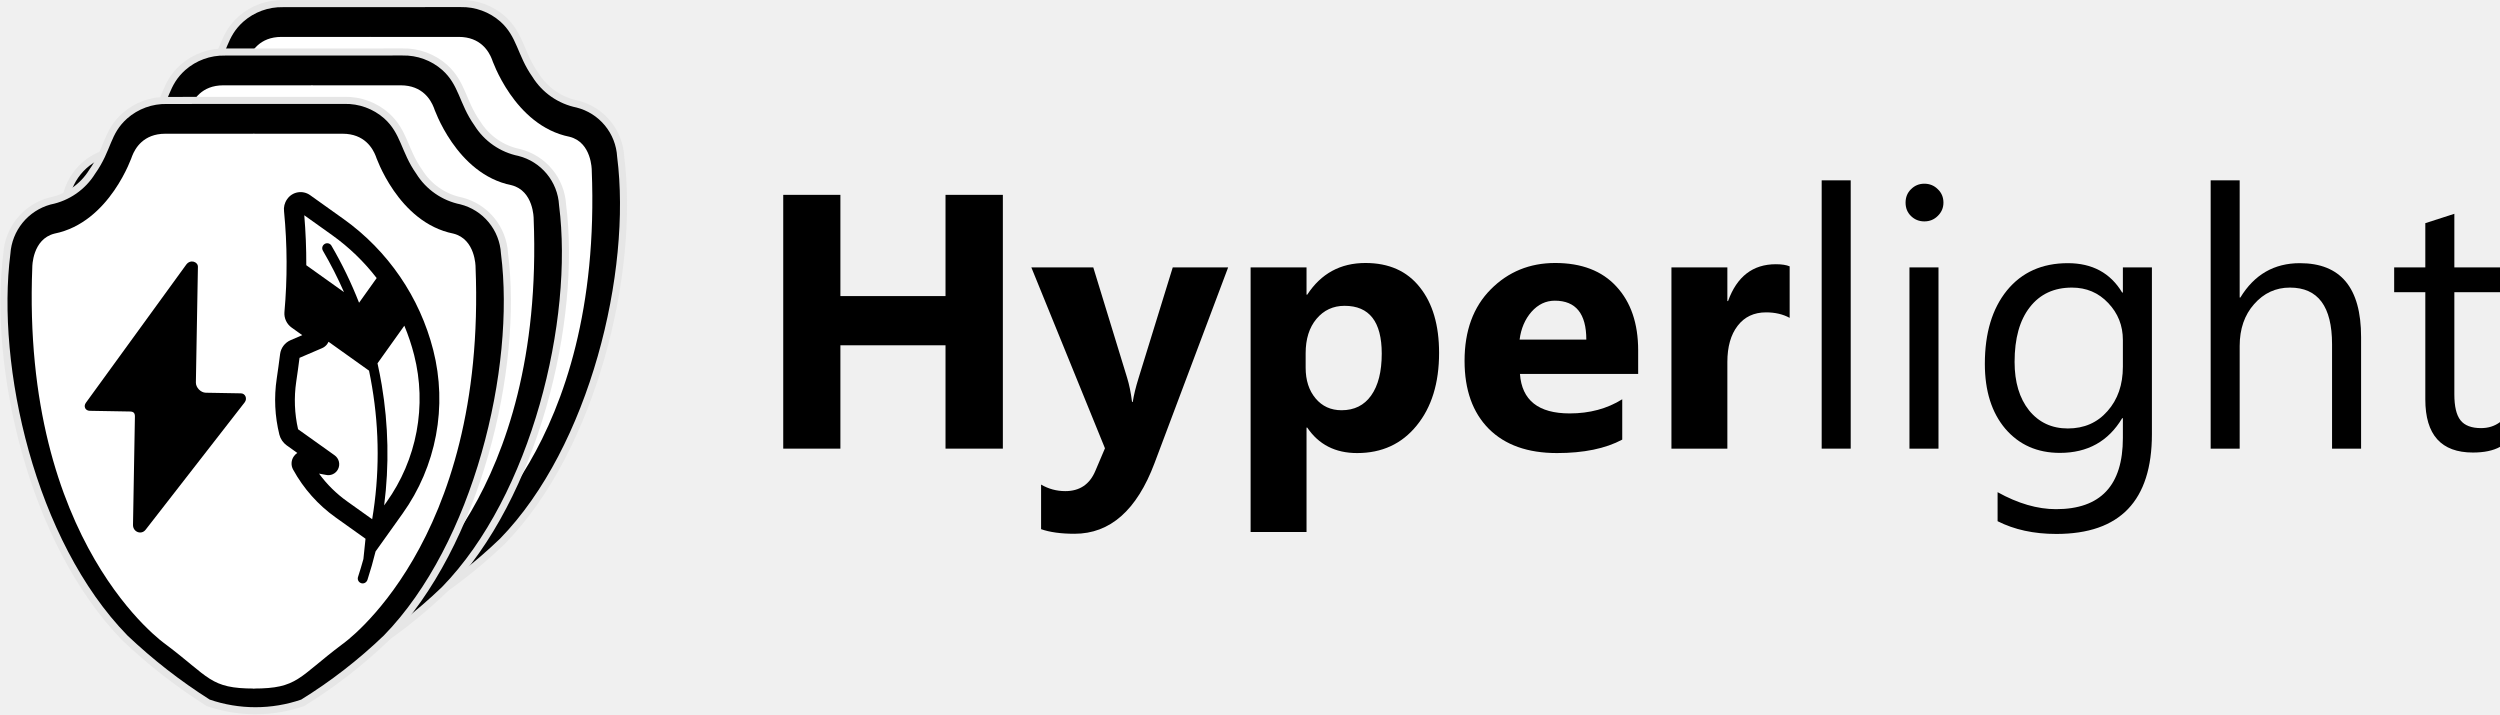
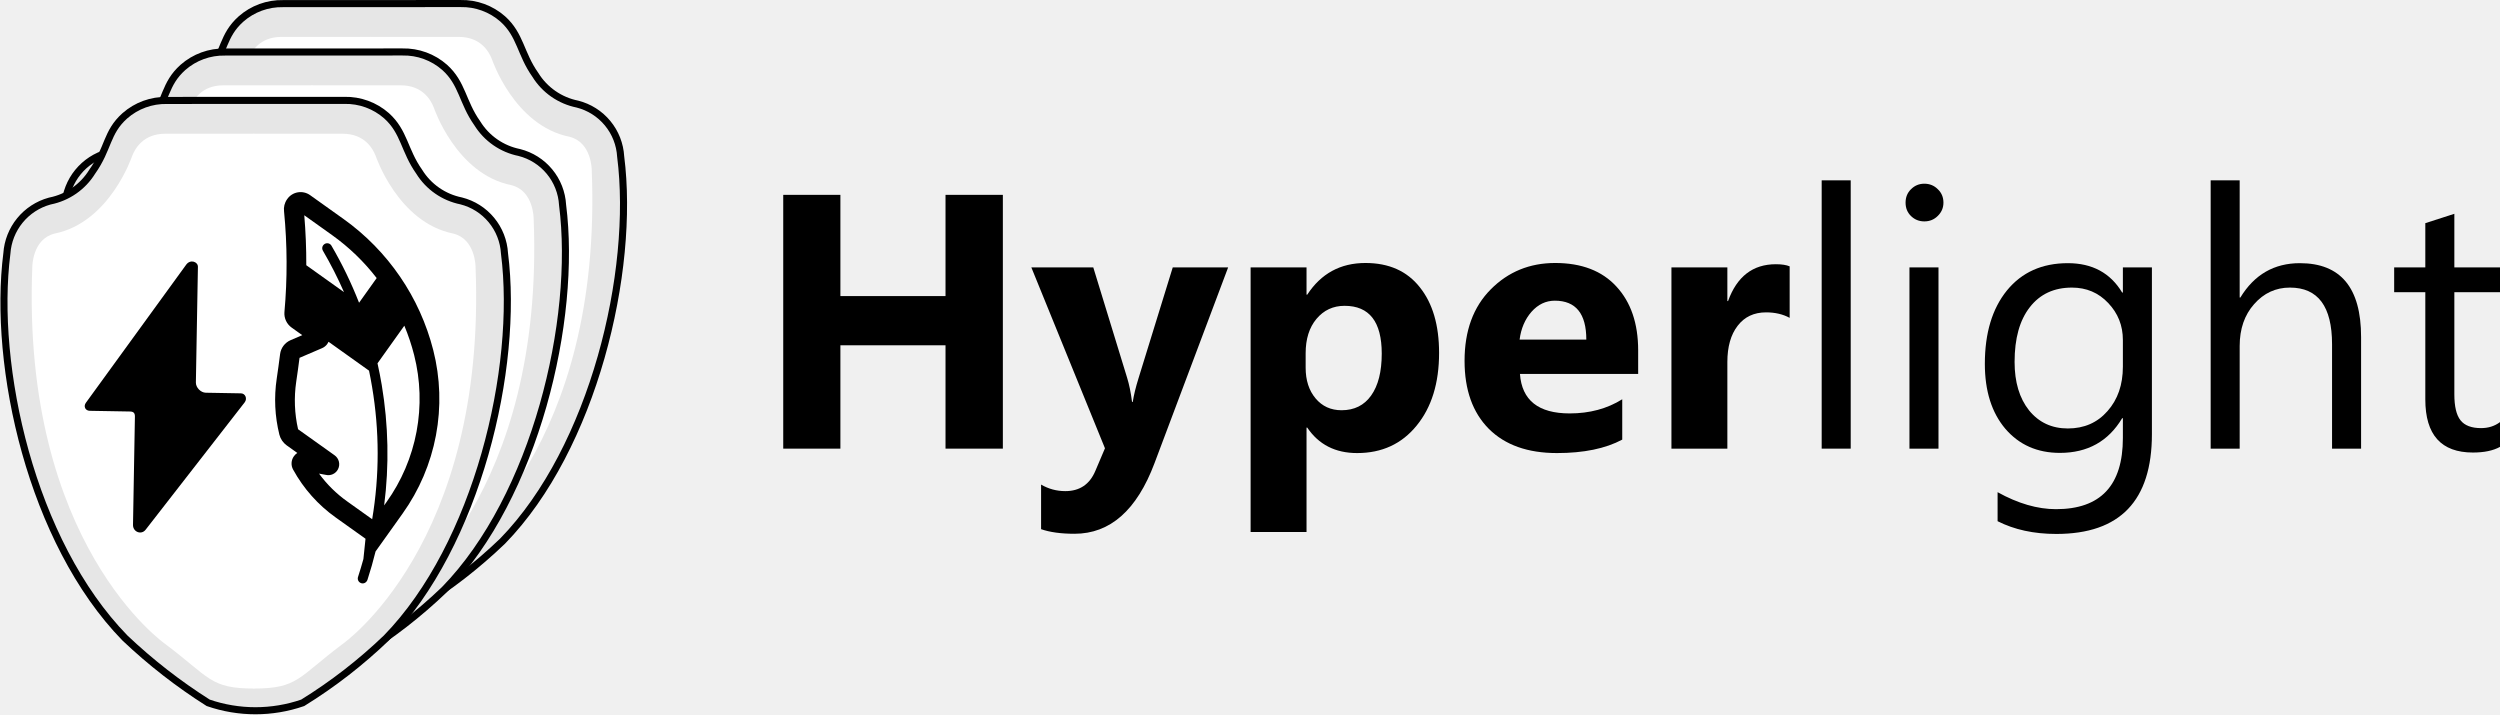
<svg xmlns="http://www.w3.org/2000/svg" width="1414" height="404" viewBox="0 0 1414 404" fill="none">
  <path d="M567.215 253.752H534.785V195.293H475.33V253.752H443V110.208H475.33V167.465H534.785V110.208H567.215V253.752Z" fill="black" />
  <path d="M694.633 151.249L652.995 261.96C642.985 288.587 627.905 301.9 607.753 301.9C600.079 301.9 593.773 301.032 588.835 299.297V274.072C593.039 276.541 597.61 277.776 602.548 277.776C610.689 277.776 616.361 273.939 619.564 266.264L624.969 253.552L583.33 151.249H618.363L637.48 213.612C638.681 217.482 639.616 222.053 640.283 227.325H640.683C641.284 223.455 642.385 218.95 643.986 213.812L663.304 151.249H694.633Z" fill="black" />
  <path d="M739.375 241.84H738.974V300.899H707.345V151.249H738.974V166.665H739.375C747.182 154.719 758.159 148.747 772.305 148.747C785.584 148.747 795.827 153.318 803.034 162.46C810.307 171.536 813.944 183.915 813.944 199.598C813.944 216.681 809.707 230.395 801.232 240.739C792.824 251.082 781.614 256.254 767.601 256.254C755.256 256.254 745.847 251.449 739.375 241.84ZM738.474 199.798V208.006C738.474 215.08 740.342 220.852 744.079 225.323C747.816 229.794 752.72 232.03 758.793 232.03C765.999 232.03 771.571 229.261 775.508 223.722C779.512 218.116 781.514 210.208 781.514 199.998C781.514 181.98 774.507 172.971 760.494 172.971C754.022 172.971 748.717 175.44 744.58 180.378C740.509 185.25 738.474 191.723 738.474 199.798Z" fill="black" />
  <path d="M926.548 211.51H859.686C860.754 226.391 870.129 233.832 887.812 233.832C899.089 233.832 908.999 231.162 917.54 225.824V248.647C908.064 253.718 895.753 256.254 880.606 256.254C864.057 256.254 851.212 251.683 842.07 242.541C832.928 233.331 828.357 220.519 828.357 204.102C828.357 187.085 833.295 173.605 843.171 163.662C853.047 153.718 865.191 148.747 879.605 148.747C894.552 148.747 906.096 153.185 914.237 162.06C922.444 170.936 926.548 182.981 926.548 198.196V211.51ZM897.221 192.09C897.221 177.409 891.282 170.068 879.405 170.068C874.333 170.068 869.929 172.17 866.192 176.374C862.522 180.579 860.287 185.817 859.486 192.09H897.221Z" fill="black" />
  <path d="M1012.23 179.778C1008.42 177.709 1003.99 176.675 998.915 176.675C992.042 176.675 986.671 179.211 982.8 184.282C978.93 189.287 976.995 196.127 976.995 204.803V253.752H945.366V151.249H976.995V170.268H977.395C982.4 156.388 991.408 149.447 1004.42 149.447C1007.76 149.447 1010.36 149.848 1012.23 150.649V179.778Z" fill="black" />
  <path d="M1046.76 253.752H1030.34V102H1046.76V253.752Z" fill="black" />
  <path d="M1088.4 125.223C1085.46 125.223 1082.96 124.222 1080.89 122.22C1078.82 120.218 1077.79 117.682 1077.79 114.613C1077.79 111.543 1078.82 109.007 1080.89 107.005C1082.96 104.936 1085.46 103.902 1088.4 103.902C1091.4 103.902 1093.94 104.936 1096.01 107.005C1098.14 109.007 1099.21 111.543 1099.21 114.613C1099.21 117.549 1098.14 120.051 1096.01 122.12C1093.94 124.189 1091.4 125.223 1088.4 125.223ZM1096.41 253.752H1079.99V151.249H1096.41V253.752Z" fill="black" />
  <path d="M1217.12 245.544C1217.12 283.181 1199.1 302 1163.07 302C1150.39 302 1139.31 299.598 1129.84 294.793V278.376C1141.38 284.783 1152.39 287.986 1162.87 287.986C1188.09 287.986 1200.7 274.573 1200.7 247.746V236.535H1200.3C1192.49 249.614 1180.75 256.154 1165.07 256.154C1152.32 256.154 1142.05 251.616 1134.24 242.541C1126.5 233.398 1122.63 221.152 1122.63 205.804C1122.63 188.386 1126.8 174.539 1135.14 164.262C1143.55 153.985 1155.03 148.847 1169.57 148.847C1183.39 148.847 1193.63 154.386 1200.3 165.463H1200.7V151.249H1217.12V245.544ZM1200.7 207.405V192.29C1200.7 184.149 1197.93 177.175 1192.39 171.369C1186.92 165.564 1180.08 162.661 1171.88 162.661C1161.73 162.661 1153.79 166.364 1148.05 173.772C1142.31 181.112 1139.45 191.423 1139.45 204.703C1139.45 216.114 1142.18 225.257 1147.65 232.13C1153.19 238.937 1160.5 242.34 1169.57 242.34C1178.78 242.34 1186.26 239.07 1191.99 232.531C1197.8 225.991 1200.7 217.616 1200.7 207.405Z" fill="black" />
  <path d="M1335.43 253.752H1319.01V194.693C1319.01 173.338 1311.07 162.661 1295.19 162.661C1287.18 162.661 1280.44 165.764 1274.97 171.97C1269.5 178.109 1266.76 186.017 1266.76 195.694V253.752H1250.35V102H1266.76V168.266H1267.16C1275.04 155.32 1286.25 148.847 1300.8 148.847C1323.88 148.847 1335.43 162.761 1335.43 190.589V253.752Z" fill="black" />
  <path d="M1414 252.751C1410.13 254.886 1405.03 255.954 1398.69 255.954C1380.74 255.954 1371.76 245.944 1371.76 225.924V165.263H1354.14V151.249H1371.76V126.224L1388.18 120.919V151.249H1414V165.263H1388.18V223.021C1388.18 229.895 1389.34 234.799 1391.68 237.736C1394.01 240.672 1397.89 242.14 1403.29 242.14C1407.43 242.14 1411 241.006 1414 238.737V252.751Z" fill="black" />
-   <path d="M160.155 2.047C151.395 1.855 142.881 4.965 136.306 10.758C125.8 20.172 127.218 29.172 117.842 42.402C115.221 46.63 111.762 50.277 107.677 53.116C103.593 55.955 98.969 57.927 94.093 58.909L93.729 58.996C87.14 60.819 81.279 64.643 76.957 69.941C72.635 75.239 70.066 81.748 69.604 88.569C61.458 152.447 83.411 251.749 136.406 306.113C150.865 319.827 166.626 332.097 183.465 342.752C200.783 348.733 219.607 348.733 236.925 342.752C253.948 332.23 269.812 319.935 284.248 306.074C335.549 253.455 359.36 153.716 351.05 88.532C350.655 81.626 348.068 75.026 343.663 69.691C339.259 64.357 333.269 60.566 326.562 58.87C321.685 57.888 317.061 55.916 312.977 53.077C308.892 50.238 305.434 46.593 302.813 42.365C294.328 30.39 294.44 19.771 284.347 10.721C277.773 4.927 269.26 1.817 260.498 2.008L160.155 2.047Z" fill="black" stroke="#E6E6E6" stroke-width="4" />
+   <path d="M160.155 2.047C151.395 1.855 142.881 4.965 136.306 10.758C125.8 20.172 127.218 29.172 117.842 42.402C115.221 46.63 111.762 50.277 107.677 53.116C103.593 55.955 98.969 57.927 94.093 58.909L93.729 58.996C87.14 60.819 81.279 64.643 76.957 69.941C72.635 75.239 70.066 81.748 69.604 88.569C61.458 152.447 83.411 251.749 136.406 306.113C150.865 319.827 166.626 332.096 183.465 342.752C200.783 348.733 219.607 348.733 236.925 342.752C253.948 332.23 269.812 319.935 284.248 306.074C335.549 253.455 359.36 153.716 351.05 88.532C350.655 81.626 348.068 75.026 343.663 69.691C339.259 64.357 333.269 60.566 326.562 58.87C321.685 57.888 317.061 55.916 312.977 53.077C308.892 50.238 305.434 46.593 302.813 42.365C294.328 30.39 294.439 19.771 284.347 10.721C277.773 4.927 269.26 1.817 260.498 2.008L160.155 2.047Z" fill="#E6E6E6" stroke="black" stroke-width="4" />
  <path d="M259.486 20.875H209.165L168.82 176.759L209.165 334.681C234.27 334.681 234.27 328.405 259.374 309.577C259.374 309.577 340.964 253.092 334.688 96.188C334.688 96.188 334.718 80.498 322.136 77.36C290.755 71.084 278.203 33.427 278.203 33.427C276.546 29.234 271.927 20.875 259.486 20.875Z" fill="white" />
  <path d="M159.19 20.875H209.51V334.681C184.406 334.681 184.406 328.405 159.301 309.577C159.301 309.577 77.711 253.092 83.987 96.188C83.987 96.188 83.957 80.498 96.54 77.36C127.92 71.084 140.473 33.427 140.473 33.427C142.129 29.234 146.749 20.875 159.19 20.875Z" fill="white" />
-   <path d="M127.298 29.428C118.538 29.237 110.024 32.346 103.449 38.139C92.943 47.553 94.361 56.553 84.985 69.783C82.364 74.011 78.905 77.658 74.82 80.497C70.736 83.336 66.113 85.308 61.236 86.29L60.872 86.377C54.283 88.2 48.422 92.025 44.1 97.322C39.779 102.62 37.209 109.129 36.747 115.95C28.601 179.828 50.554 279.131 103.55 333.494C118.008 347.208 133.769 359.478 150.608 370.133C167.926 376.114 186.75 376.114 204.068 370.133C221.091 359.611 236.955 347.316 251.391 333.455C302.692 280.836 326.503 181.097 318.193 115.913C317.798 109.007 315.211 102.407 310.806 97.072C306.402 91.738 300.412 87.947 293.705 86.252C288.829 85.269 284.204 83.297 280.12 80.458C276.035 77.619 272.577 73.974 269.956 69.746C261.471 57.771 261.583 47.152 251.491 38.102C244.916 32.309 236.403 29.198 227.641 29.39L127.298 29.428Z" fill="black" stroke="#E6E6E6" stroke-width="4" />
+   <path d="M127.298 29.428C118.538 29.237 110.024 32.346 103.449 38.139C92.943 47.553 94.361 56.553 84.985 69.783C82.364 74.011 78.905 77.658 74.82 80.497C70.736 83.336 66.113 85.308 61.236 86.29L60.872 86.377C54.283 88.2 48.422 92.025 44.1 97.322C39.779 102.62 37.209 109.129 36.747 115.95C28.601 179.828 50.554 279.131 103.55 333.494C118.008 347.208 133.769 359.478 150.608 370.133C167.926 376.114 186.75 376.114 204.068 370.133C221.091 359.611 236.955 347.316 251.391 333.455C302.693 280.836 326.503 181.097 318.193 115.913C317.798 109.007 315.211 102.407 310.806 97.072C306.402 91.738 300.412 87.947 293.705 86.252C288.829 85.269 284.204 83.297 280.12 80.458C276.035 77.619 272.577 73.974 269.956 69.746C261.471 57.771 261.583 47.152 251.491 38.102C244.916 32.309 236.403 29.198 227.641 29.39L127.298 29.428Z" fill="#E6E6E6" stroke="black" stroke-width="4" />
  <path d="M226.629 48.256H176.308L135.963 204.14L176.308 362.063C201.413 362.063 201.413 355.787 226.517 336.958C226.517 336.958 308.107 280.473 301.831 123.57C301.831 123.57 301.861 107.879 289.279 104.741C257.898 98.465 245.346 60.808 245.346 60.808C243.689 56.615 239.07 48.256 226.629 48.256Z" fill="white" />
  <path d="M126.333 48.256H176.654V362.062C151.549 362.062 151.549 355.786 126.444 336.958C126.444 336.958 44.854 280.473 51.13 123.569C51.13 123.569 51.1 107.879 63.683 104.741C95.063 98.465 107.616 60.808 107.616 60.808C109.272 56.615 113.892 48.256 126.333 48.256Z" fill="white" />
-   <path d="M94.441 56.809C85.681 56.617 77.166 59.727 70.592 65.52C60.086 74.934 61.504 83.934 52.127 97.164C49.507 101.392 46.048 105.039 41.963 107.878C37.878 110.717 33.255 112.689 28.379 113.671L28.015 113.758C21.426 115.581 15.565 119.405 11.243 124.703C6.921 130.001 4.352 136.51 3.89 143.331C-4.257 207.209 17.697 306.511 70.692 360.875C85.151 374.589 100.912 386.858 117.751 397.514C135.069 403.495 153.892 403.495 171.211 397.514C188.234 386.992 204.098 374.697 218.534 360.836C269.835 308.217 293.645 208.478 285.336 143.294C284.94 136.388 282.353 129.788 277.949 124.453C273.544 119.119 267.554 115.328 260.848 113.632C255.971 112.65 251.347 110.678 247.262 107.839C243.178 105 239.72 101.355 237.099 97.127C228.613 85.152 228.725 74.533 218.633 65.483C212.058 59.689 203.545 56.579 194.784 56.77L94.441 56.809Z" fill="black" stroke="#E6E6E6" stroke-width="4" />
+   <path d="M94.441 56.809C85.681 56.617 77.166 59.727 70.592 65.52C60.086 74.934 61.504 83.934 52.127 97.164C49.507 101.392 46.048 105.039 41.963 107.878C37.878 110.717 33.255 112.689 28.379 113.671L28.015 113.758C21.426 115.581 15.565 119.405 11.243 124.703C6.921 130.001 4.352 136.51 3.89 143.331C-4.257 207.209 17.697 306.511 70.692 360.875C85.151 374.589 100.912 386.858 117.751 397.514C135.069 403.495 153.892 403.495 171.211 397.514C188.234 386.992 204.098 374.697 218.534 360.836C269.835 308.217 293.645 208.478 285.336 143.294C284.94 136.388 282.353 129.788 277.949 124.453C273.544 119.119 267.554 115.328 260.848 113.632C255.971 112.65 251.347 110.678 247.262 107.839C243.178 105 239.72 101.355 237.099 97.127C228.613 85.152 228.725 74.533 218.633 65.483C212.058 59.689 203.545 56.579 194.784 56.77L94.441 56.809Z" fill="#E6E6E6" stroke="black" stroke-width="4" />
  <path d="M193.772 75.637H143.451L103.105 231.521L143.451 389.443C168.555 389.443 168.555 383.167 193.66 364.339C193.66 364.339 275.25 307.854 268.974 150.95C268.974 150.95 269.004 135.26 256.421 132.122C225.041 125.846 212.488 88.189 212.488 88.189C210.832 83.996 206.212 75.637 193.772 75.637Z" fill="white" />
  <path d="M93.475 75.637H143.796V389.443C118.692 389.443 118.692 383.167 93.587 364.339C93.587 364.339 11.997 307.854 18.273 150.95C18.273 150.95 18.243 135.26 30.825 132.122C62.206 125.846 74.759 88.189 74.759 88.189C76.414 83.996 81.035 75.637 93.475 75.637Z" fill="white" />
  <g clip-path="url(#clip0_6000_251)">
    <path d="M205.542 316.182C204.61 319.578 203.599 322.943 202.513 326.271C202.053 327.59 202.625 329.096 203.97 329.713C205.497 330.459 207.276 329.6 207.84 327.943C209.56 322.663 211.082 317.322 212.421 311.9L227.69 290.494C237.135 277.278 243.582 262.161 246.582 246.197C249.581 230.233 249.061 213.807 245.057 198.065C237.443 168.125 219.475 141.847 194.338 123.888L175.37 110.359C174.365 109.647 173.229 109.143 172.028 108.875C170.826 108.607 169.583 108.581 168.371 108.798C167.154 109.015 165.993 109.475 164.958 110.152C163.923 110.83 163.036 111.709 162.349 112.738C160.951 114.731 160.349 117.175 160.66 119.59C162.5 138.538 162.571 157.617 160.872 176.579C160.743 178.259 161.052 179.944 161.768 181.47C162.483 182.995 163.582 184.31 164.956 185.285L170.96 189.567L164.353 192.403C162.764 193.085 161.38 194.171 160.34 195.552C159.299 196.933 158.638 198.562 158.421 200.278C157.963 203.863 157.087 210.499 156.514 214.16C154.928 224.725 155.44 235.499 158.022 245.865C158.652 248.278 160.096 250.4 162.111 251.87L168.161 256.185C167.406 256.682 166.75 257.315 166.226 258.051C165.44 259.146 164.983 260.443 164.909 261.789C164.836 263.134 165.148 264.473 165.811 265.647C171.693 276.372 179.93 285.624 189.903 292.707L206.733 304.712L205.542 316.182ZM210.501 293.674L196.392 283.61C190.263 279.256 184.876 273.943 180.44 267.874L184.247 268.579C185.592 268.906 187.009 268.77 188.268 268.191C189.526 267.613 190.552 266.626 191.18 265.391C191.863 264.056 192.039 262.518 191.675 261.063C191.311 259.608 190.431 258.335 189.199 257.479L168.594 242.782C166.579 233.951 166.225 224.823 167.55 215.862C168.101 212.385 168.919 206.188 169.409 202.393L182.202 196.899C183.343 196.402 184.333 195.612 185.071 194.608C185.37 194.201 185.623 193.766 185.827 193.309L208.724 209.641C209.354 212.659 209.925 215.698 210.437 218.755C214.652 243.735 214.657 268.915 210.501 293.674ZM173.24 150.016C173.268 140.586 172.888 131.155 172.097 121.75L187.849 132.985C197.465 139.855 205.935 148.056 213.044 157.276L203.086 171.237C198.74 160.12 193.532 149.345 187.47 138.961C186.736 137.682 185.092 137.196 183.768 137.898C182.3 138.704 181.827 140.426 182.666 141.848C187.097 149.436 191.063 157.234 194.56 165.223L173.24 150.016ZM228.692 184.215C230.933 189.58 232.79 195.128 234.238 200.821C237.837 214.99 238.301 229.773 235.599 244.14C232.897 258.507 227.093 272.111 218.593 284.005L217.279 285.847C220.165 263.296 219.722 240.487 215.925 217.797C215.227 213.661 214.424 209.557 213.517 205.49L228.692 184.215Z" fill="black" />
  </g>
-   <path d="M105.312 149.696L48.593 227.787C47.077 229.865 48.256 232.304 50.758 232.348L73.512 232.749C75.502 232.784 76.342 233.596 76.306 235.644L75.227 296.87C75.156 300.908 80.015 302.758 82.403 299.557L138.408 227.549C139.98 225.472 138.789 222.519 136.287 222.475C136.287 222.475 119.222 222.174 116.377 222.124C113.533 222.074 110.739 219.179 110.789 216.335C110.839 213.491 111.892 153.76 111.942 150.916C111.992 148.072 107.701 146.438 105.312 149.696Z" fill="black" />
+   <path d="M105.312 149.696L48.593 227.787C47.077 229.865 48.256 232.304 50.758 232.348L73.512 232.749C75.502 232.784 76.342 233.596 76.306 235.644L75.227 296.87C75.156 300.908 80.015 302.758 82.403 299.557L138.408 227.549C139.98 225.472 138.789 222.519 136.287 222.475C136.287 222.475 119.222 222.174 116.377 222.124C113.533 222.074 110.739 219.18 110.789 216.335C110.839 213.491 111.892 153.76 111.942 150.916C111.992 148.072 107.701 146.438 105.312 149.696Z" fill="black" />
  <defs>
    <clipPath id="clip0_6000_251">
      <rect width="178.789" height="178.789" fill="white" transform="matrix(-0.814117 -0.580701 -0.580701 0.814117 312.207 201.1)" />
    </clipPath>
  </defs>
</svg>
